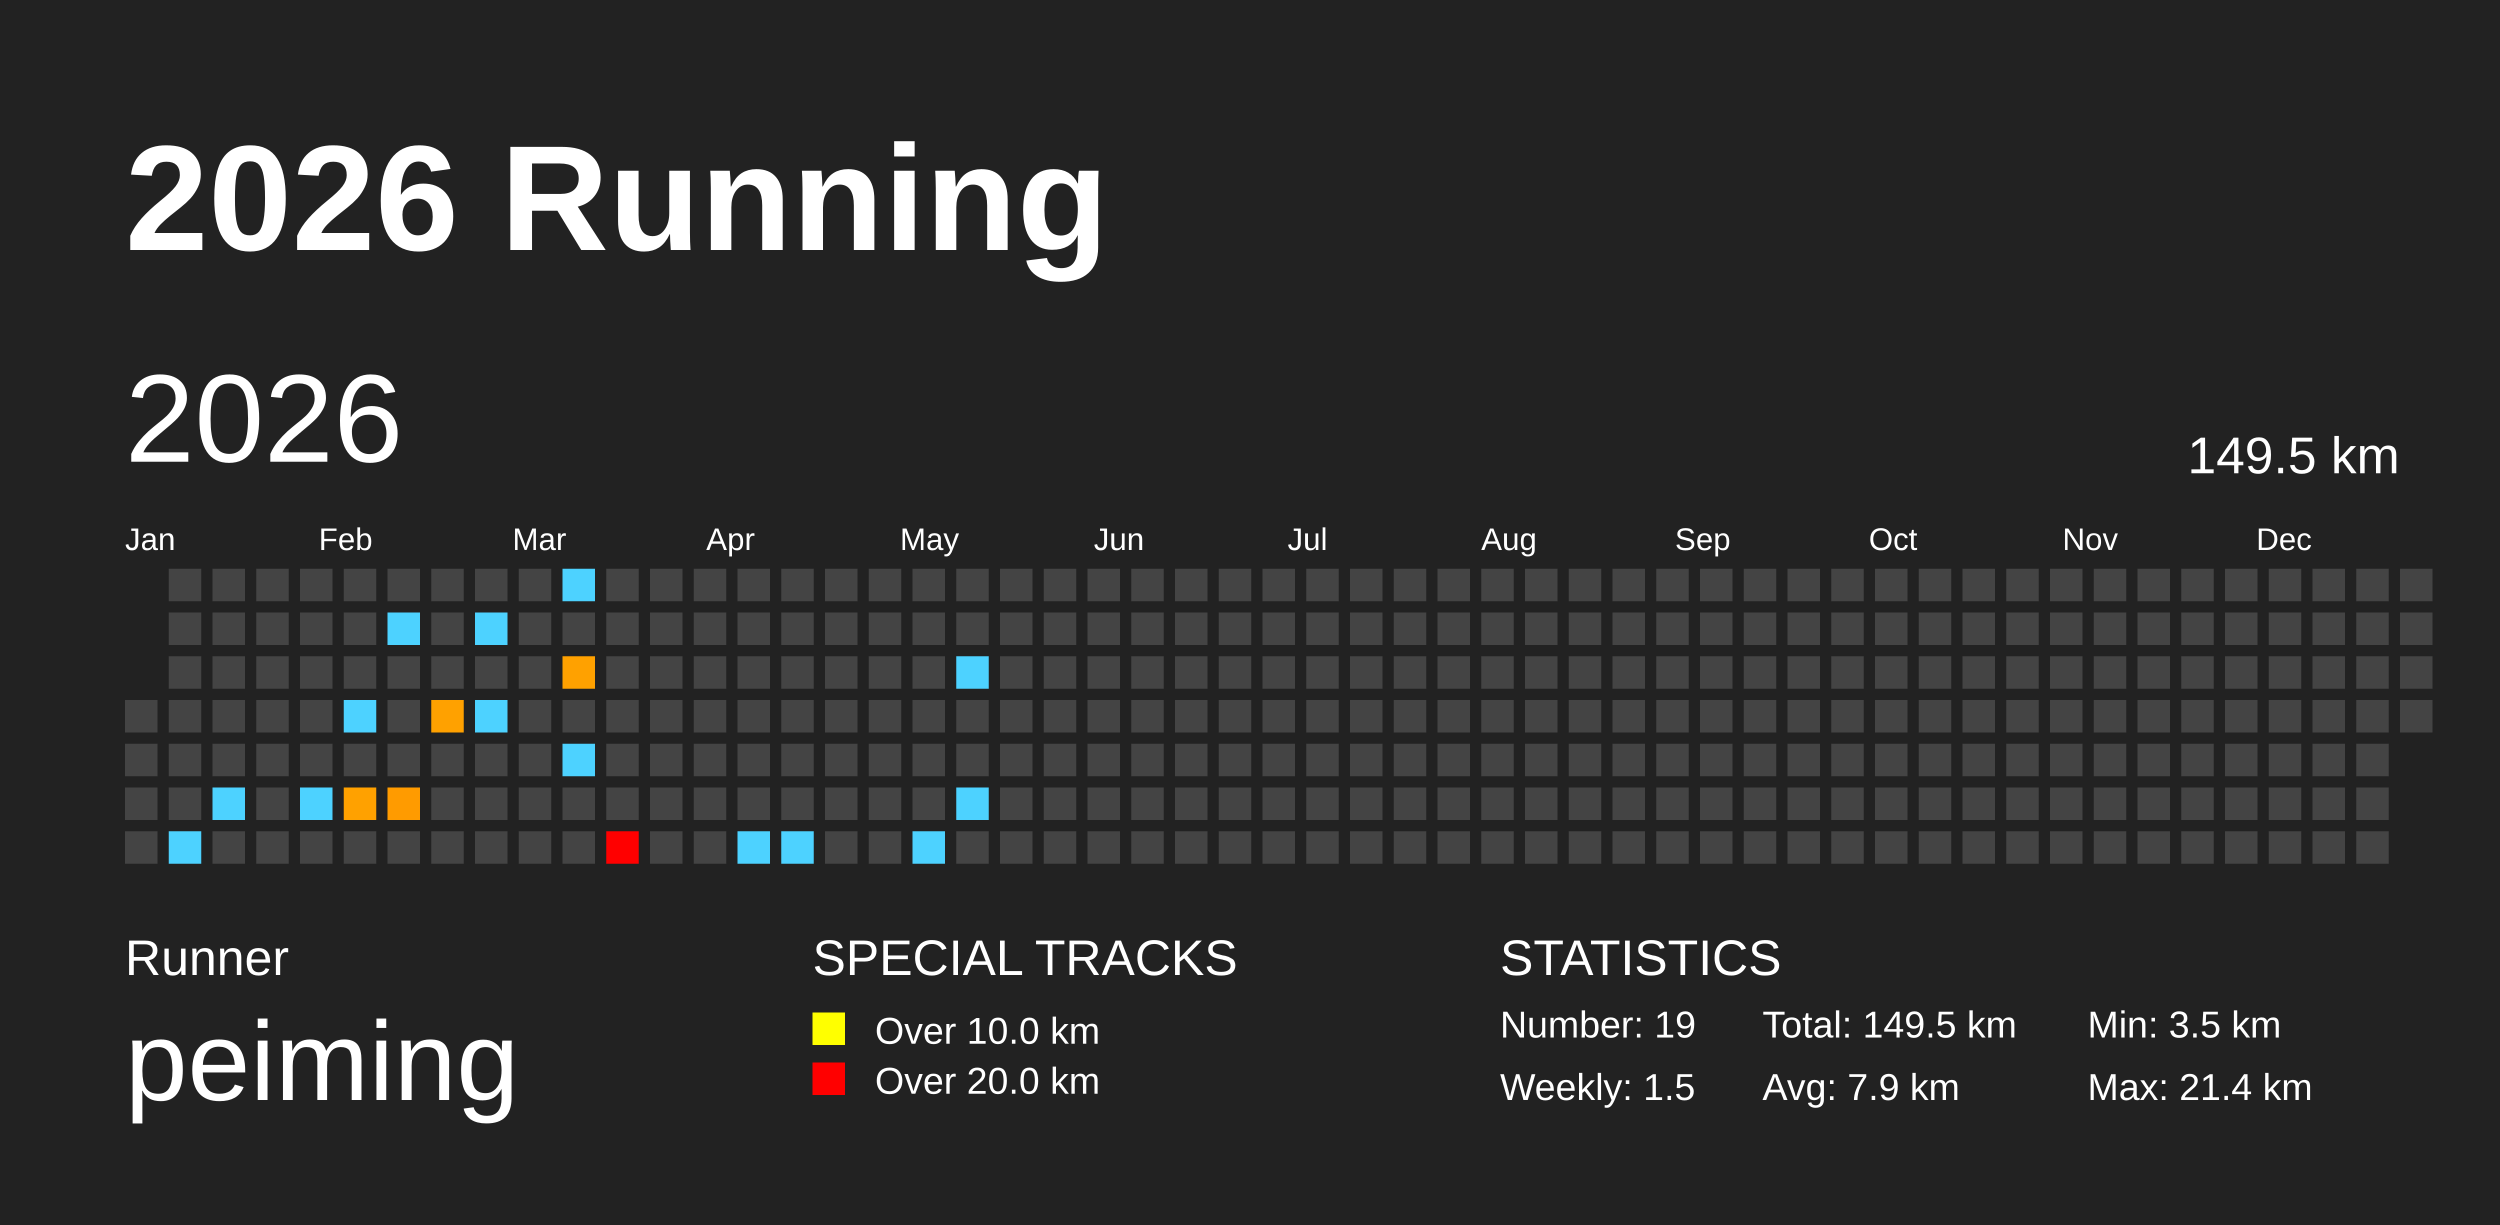
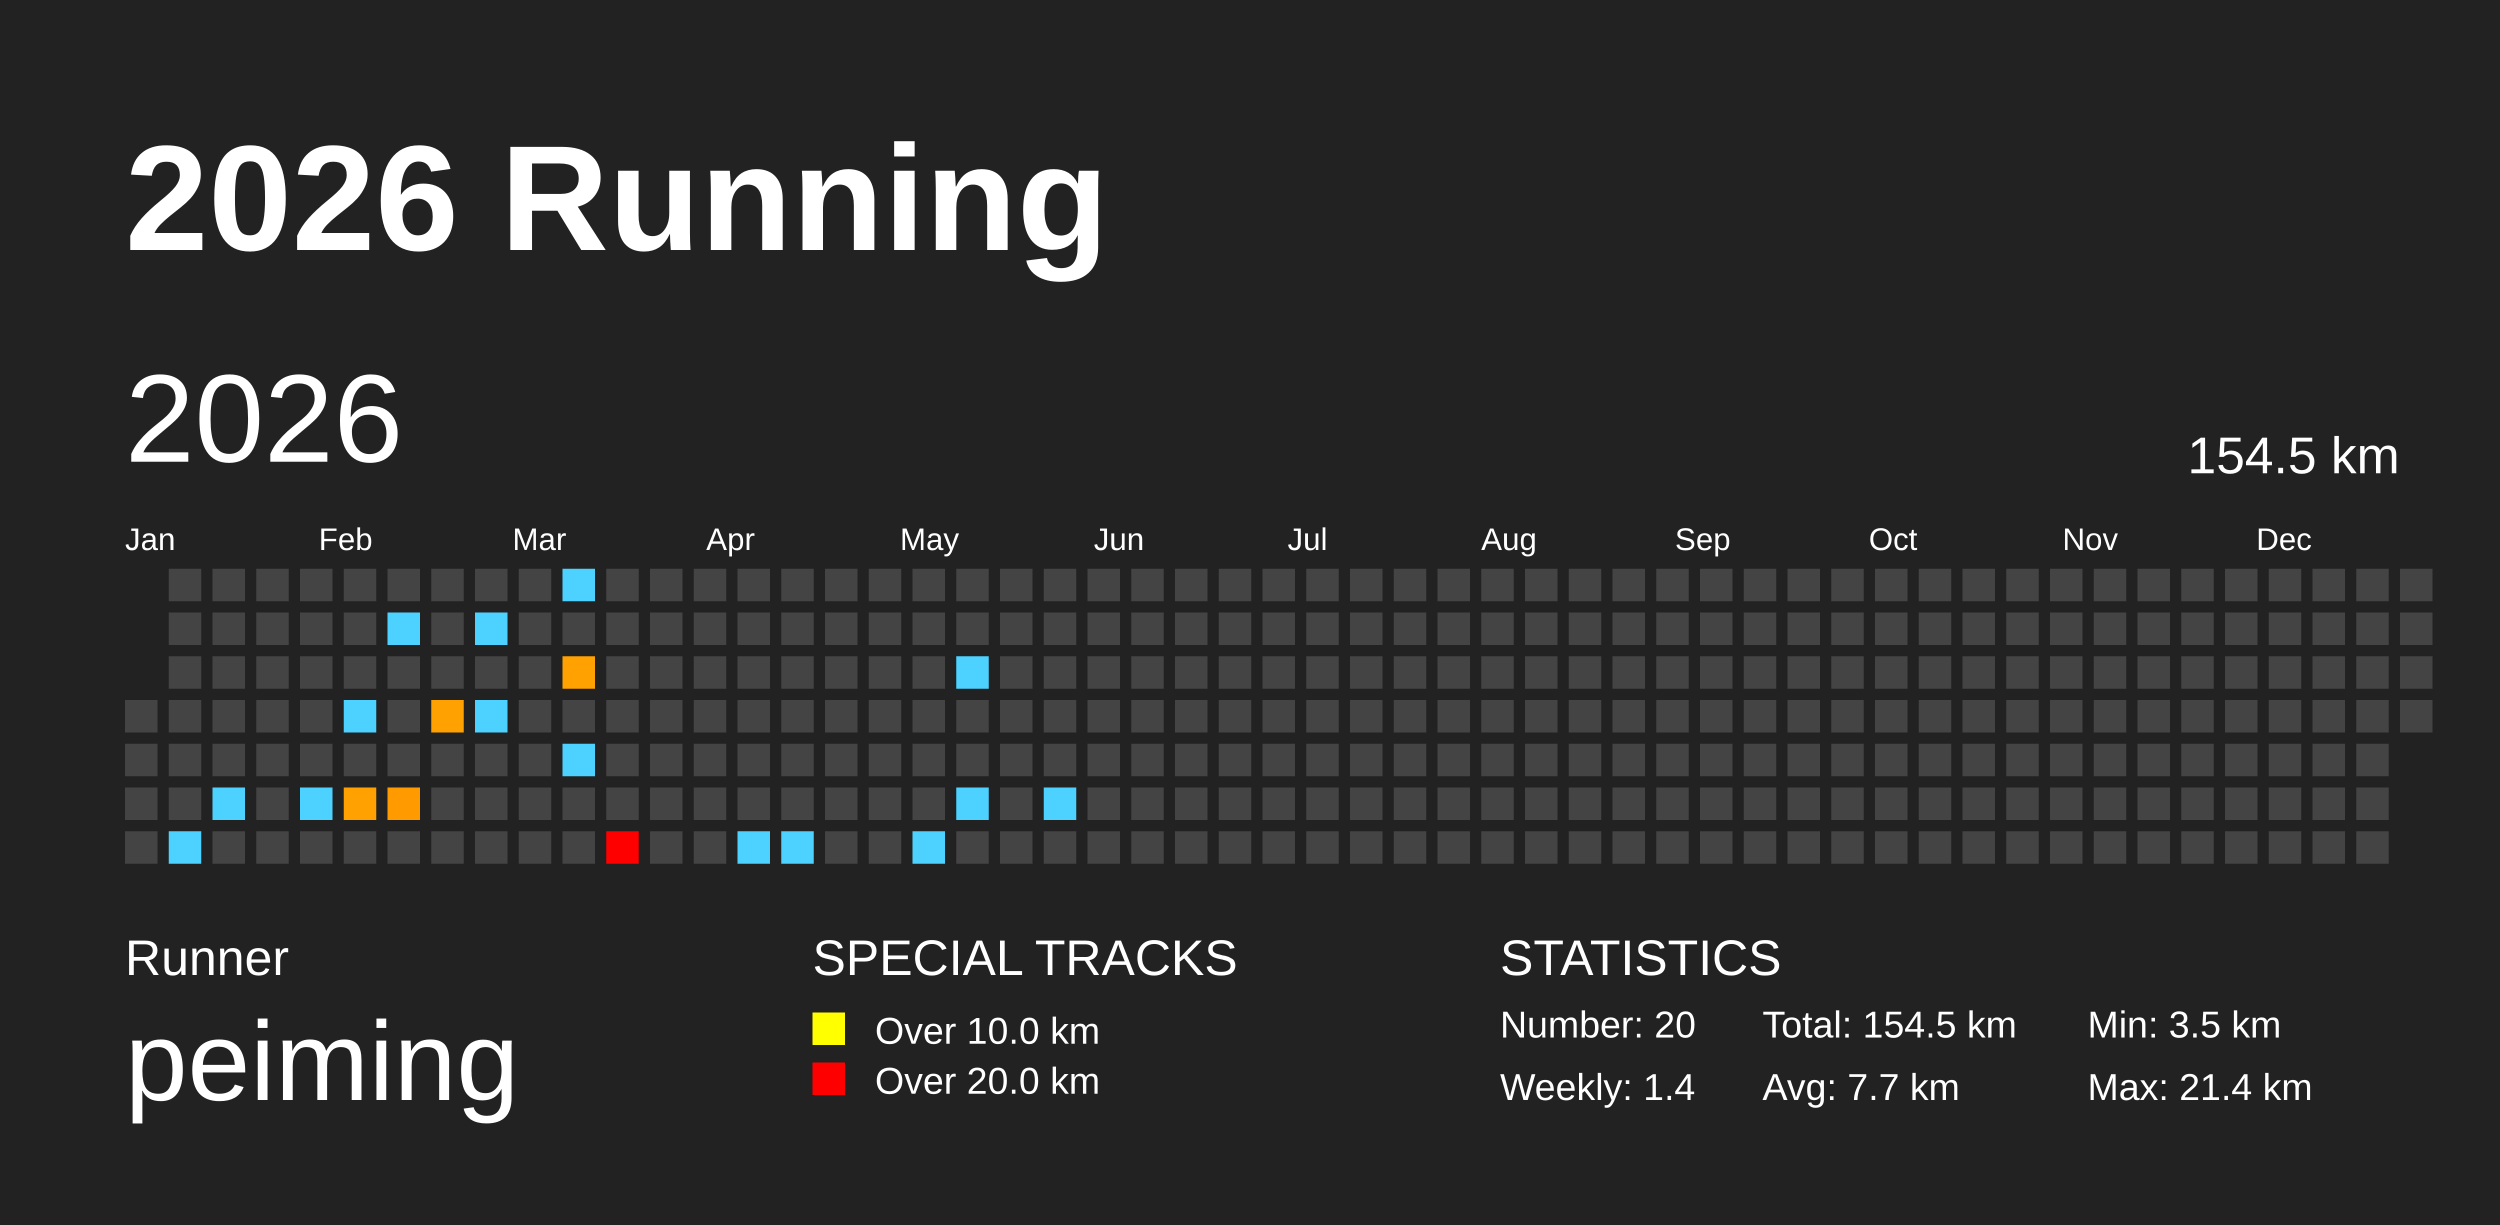
<svg xmlns="http://www.w3.org/2000/svg" baseProfile="full" height="98mm" version="1.1" viewBox="0,0,200,98" width="200mm">
  <defs />
  <rect fill="#222222" height="98" width="200" x="0" y="0" />
  <text fill="#FFFFFF" style="font-size:12px; font-family:Arial; font-weight:bold;" x="10" y="20">2026 Running</text>
  <text fill="#FFFFFF" style="font-size:4px; font-family:Arial" x="10" y="78">Runner</text>
  <text fill="#FFFFFF" style="font-size:9px; font-family:Arial" x="10" y="88">peiming</text>
  <text fill="#FFFFFF" style="font-size:4px; font-family:Arial" x="65" y="78">SPECIAL TRACKS</text>
  <rect fill="yellow" height="2.6" width="2.6" x="65" y="81" />
  <text fill="#FFFFFF" style="font-size:3px; font-family:Arial" x="70" y="83.5">Over 10.0 km</text>
  <rect fill="red" height="2.6" width="2.6" x="65" y="85" />
  <text fill="#FFFFFF" style="font-size:3px; font-family:Arial" x="70" y="87.5">Over 20.0 km</text>
  <text fill="#FFFFFF" style="font-size:4px; font-family:Arial" x="120" y="78">STATISTICS</text>
-   <text fill="#FFFFFF" style="font-size:3px; font-family:Arial" x="120" y="83">Number: 19</text>
-   <text fill="#FFFFFF" style="font-size:3px; font-family:Arial" x="120" y="88">Weekly: 1.5</text>
-   <text fill="#FFFFFF" style="font-size:3px; font-family:Arial" x="141" y="83">Total: 149.5 km</text>
-   <text fill="#FFFFFF" style="font-size:3px; font-family:Arial" x="141" y="88">Avg: 7.9 km</text>
+   <text fill="#FFFFFF" style="font-size:3px; font-family:Arial" x="120" y="83">Number: 20</text>
+   <text fill="#FFFFFF" style="font-size:3px; font-family:Arial" x="120" y="88">Weekly: 1.4</text>
+   <text fill="#FFFFFF" style="font-size:3px; font-family:Arial" x="141" y="83">Total: 154.5 km</text>
+   <text fill="#FFFFFF" style="font-size:3px; font-family:Arial" x="141" y="88">Avg: 7.7 km</text>
  <text fill="#FFFFFF" style="font-size:3px; font-family:Arial" x="167" y="83">Min: 3.5 km</text>
  <text fill="#FFFFFF" style="font-size:3px; font-family:Arial" x="167" y="88">Max: 21.4 km</text>
  <text dominant-baseline="hanging" fill="#FFFFFF" style="font-size:10.0px; font-family:Arial;" x="10" y="30">2026</text>
-   <text dominant-baseline="hanging" fill="#FFFFFF" style="font-size:4.125px; font-family:Arial;" x="175" y="35">149.5 km</text>
+   <text dominant-baseline="hanging" fill="#FFFFFF" style="font-size:4.125px; font-family:Arial;" x="175" y="35">154.5 km</text>
  <text fill="#FFFFFF" style="font-size:2.5px; font-family:Arial" x="10.0" y="44">Jan</text>
  <text fill="#FFFFFF" style="font-size:2.5px; font-family:Arial" x="25.5" y="44">Feb</text>
  <text fill="#FFFFFF" style="font-size:2.5px; font-family:Arial" x="41.0" y="44">Mar</text>
  <text fill="#FFFFFF" style="font-size:2.5px; font-family:Arial" x="56.5" y="44">Apr</text>
  <text fill="#FFFFFF" style="font-size:2.5px; font-family:Arial" x="72.0" y="44">May</text>
  <text fill="#FFFFFF" style="font-size:2.5px; font-family:Arial" x="87.5" y="44">Jun</text>
  <text fill="#FFFFFF" style="font-size:2.5px; font-family:Arial" x="103.0" y="44">Jul</text>
  <text fill="#FFFFFF" style="font-size:2.5px; font-family:Arial" x="118.5" y="44">Aug</text>
  <text fill="#FFFFFF" style="font-size:2.5px; font-family:Arial" x="134.0" y="44">Sep</text>
  <text fill="#FFFFFF" style="font-size:2.5px; font-family:Arial" x="149.5" y="44">Oct</text>
  <text fill="#FFFFFF" style="font-size:2.5px; font-family:Arial" x="165.0" y="44">Nov</text>
  <text fill="#FFFFFF" style="font-size:2.5px; font-family:Arial" x="180.5" y="44">Dec</text>
  <rect fill="#444444" height="2.6" width="2.6" x="10.0" y="56.0" />
  <rect fill="#444444" height="2.6" width="2.6" x="10.0" y="59.5" />
  <rect fill="#444444" height="2.6" width="2.6" x="10.0" y="63.0" />
  <rect fill="#444444" height="2.6" width="2.6" x="10.0" y="66.5" />
  <rect fill="#444444" height="2.6" width="2.6" x="13.5" y="45.5" />
  <rect fill="#444444" height="2.6" width="2.6" x="13.5" y="49.0" />
  <rect fill="#444444" height="2.6" width="2.6" x="13.5" y="52.5" />
  <rect fill="#444444" height="2.6" width="2.6" x="13.5" y="56.0" />
  <rect fill="#444444" height="2.6" width="2.6" x="13.5" y="59.5" />
  <rect fill="#444444" height="2.6" width="2.6" x="13.5" y="63.0" />
  <rect fill="#4dd2ff" height="2.6" width="2.6" x="13.5" y="66.5" />
  <rect fill="#444444" height="2.6" width="2.6" x="17.0" y="45.5" />
  <rect fill="#444444" height="2.6" width="2.6" x="17.0" y="49.0" />
  <rect fill="#444444" height="2.6" width="2.6" x="17.0" y="52.5" />
  <rect fill="#444444" height="2.6" width="2.6" x="17.0" y="56.0" />
  <rect fill="#444444" height="2.6" width="2.6" x="17.0" y="59.5" />
  <rect fill="#4dd2ff" height="2.6" width="2.6" x="17.0" y="63.0" />
  <rect fill="#444444" height="2.6" width="2.6" x="17.0" y="66.5" />
  <rect fill="#444444" height="2.6" width="2.6" x="20.5" y="45.5" />
  <rect fill="#444444" height="2.6" width="2.6" x="20.5" y="49.0" />
  <rect fill="#444444" height="2.6" width="2.6" x="20.5" y="52.5" />
  <rect fill="#444444" height="2.6" width="2.6" x="20.5" y="56.0" />
  <rect fill="#444444" height="2.6" width="2.6" x="20.5" y="59.5" />
  <rect fill="#444444" height="2.6" width="2.6" x="20.5" y="63.0" />
  <rect fill="#444444" height="2.6" width="2.6" x="20.5" y="66.5" />
  <rect fill="#444444" height="2.6" width="2.6" x="24.0" y="45.5" />
  <rect fill="#444444" height="2.6" width="2.6" x="24.0" y="49.0" />
  <rect fill="#444444" height="2.6" width="2.6" x="24.0" y="52.5" />
  <rect fill="#444444" height="2.6" width="2.6" x="24.0" y="56.0" />
  <rect fill="#444444" height="2.6" width="2.6" x="24.0" y="59.5" />
  <rect fill="#4dd2ff" height="2.6" width="2.6" x="24.0" y="63.0" />
  <rect fill="#444444" height="2.6" width="2.6" x="24.0" y="66.5" />
  <rect fill="#444444" height="2.6" width="2.6" x="27.5" y="45.5" />
  <rect fill="#444444" height="2.6" width="2.6" x="27.5" y="49.0" />
  <rect fill="#444444" height="2.6" width="2.6" x="27.5" y="52.5" />
  <rect fill="#4dd2ff" height="2.6" width="2.6" x="27.5" y="56.0" />
  <rect fill="#444444" height="2.6" width="2.6" x="27.5" y="59.5" />
  <rect fill="#ffa100" height="2.6" width="2.6" x="27.5" y="63.0" />
  <rect fill="#444444" height="2.6" width="2.6" x="27.5" y="66.5" />
  <rect fill="#444444" height="2.6" width="2.6" x="31.0" y="45.5" />
  <rect fill="#4dd2ff" height="2.6" width="2.6" x="31.0" y="49.0" />
  <rect fill="#444444" height="2.6" width="2.6" x="31.0" y="52.5" />
  <rect fill="#444444" height="2.6" width="2.6" x="31.0" y="56.0" />
  <rect fill="#444444" height="2.6" width="2.6" x="31.0" y="59.5" />
  <rect fill="#ff9b00" height="2.6" width="2.6" x="31.0" y="63.0" />
  <rect fill="#444444" height="2.6" width="2.6" x="31.0" y="66.5" />
  <rect fill="#444444" height="2.6" width="2.6" x="34.5" y="45.5" />
  <rect fill="#444444" height="2.6" width="2.6" x="34.5" y="49.0" />
  <rect fill="#444444" height="2.6" width="2.6" x="34.5" y="52.5" />
  <rect fill="#ffa100" height="2.6" width="2.6" x="34.5" y="56.0" />
  <rect fill="#444444" height="2.6" width="2.6" x="34.5" y="59.5" />
  <rect fill="#444444" height="2.6" width="2.6" x="34.5" y="63.0" />
  <rect fill="#444444" height="2.6" width="2.6" x="34.5" y="66.5" />
  <rect fill="#444444" height="2.6" width="2.6" x="38.0" y="45.5" />
  <rect fill="#4dd2ff" height="2.6" width="2.6" x="38.0" y="49.0" />
  <rect fill="#444444" height="2.6" width="2.6" x="38.0" y="52.5" />
  <rect fill="#4dd2ff" height="2.6" width="2.6" x="38.0" y="56.0" />
  <rect fill="#444444" height="2.6" width="2.6" x="38.0" y="59.5" />
  <rect fill="#444444" height="2.6" width="2.6" x="38.0" y="63.0" />
  <rect fill="#444444" height="2.6" width="2.6" x="38.0" y="66.5" />
  <rect fill="#444444" height="2.6" width="2.6" x="41.5" y="45.5" />
  <rect fill="#444444" height="2.6" width="2.6" x="41.5" y="49.0" />
  <rect fill="#444444" height="2.6" width="2.6" x="41.5" y="52.5" />
  <rect fill="#444444" height="2.6" width="2.6" x="41.5" y="56.0" />
  <rect fill="#444444" height="2.6" width="2.6" x="41.5" y="59.5" />
  <rect fill="#444444" height="2.6" width="2.6" x="41.5" y="63.0" />
  <rect fill="#444444" height="2.6" width="2.6" x="41.5" y="66.5" />
  <rect fill="#4dd2ff" height="2.6" width="2.6" x="45.0" y="45.5" />
  <rect fill="#444444" height="2.6" width="2.6" x="45.0" y="49.0" />
  <rect fill="#ffa100" height="2.6" width="2.6" x="45.0" y="52.5" />
  <rect fill="#444444" height="2.6" width="2.6" x="45.0" y="56.0" />
  <rect fill="#4dd2ff" height="2.6" width="2.6" x="45.0" y="59.5" />
  <rect fill="#444444" height="2.6" width="2.6" x="45.0" y="63.0" />
  <rect fill="#444444" height="2.6" width="2.6" x="45.0" y="66.5" />
  <rect fill="#444444" height="2.6" width="2.6" x="48.5" y="45.5" />
  <rect fill="#444444" height="2.6" width="2.6" x="48.5" y="49.0" />
  <rect fill="#444444" height="2.6" width="2.6" x="48.5" y="52.5" />
  <rect fill="#444444" height="2.6" width="2.6" x="48.5" y="56.0" />
  <rect fill="#444444" height="2.6" width="2.6" x="48.5" y="59.5" />
  <rect fill="#444444" height="2.6" width="2.6" x="48.5" y="63.0" />
  <rect fill="red" height="2.6" width="2.6" x="48.5" y="66.5" />
  <rect fill="#444444" height="2.6" width="2.6" x="52.0" y="45.5" />
  <rect fill="#444444" height="2.6" width="2.6" x="52.0" y="49.0" />
  <rect fill="#444444" height="2.6" width="2.6" x="52.0" y="52.5" />
  <rect fill="#444444" height="2.6" width="2.6" x="52.0" y="56.0" />
  <rect fill="#444444" height="2.6" width="2.6" x="52.0" y="59.5" />
  <rect fill="#444444" height="2.6" width="2.6" x="52.0" y="63.0" />
  <rect fill="#444444" height="2.6" width="2.6" x="52.0" y="66.5" />
  <rect fill="#444444" height="2.6" width="2.6" x="55.5" y="45.5" />
  <rect fill="#444444" height="2.6" width="2.6" x="55.5" y="49.0" />
  <rect fill="#444444" height="2.6" width="2.6" x="55.5" y="52.5" />
  <rect fill="#444444" height="2.6" width="2.6" x="55.5" y="56.0" />
  <rect fill="#444444" height="2.6" width="2.6" x="55.5" y="59.5" />
  <rect fill="#444444" height="2.6" width="2.6" x="55.5" y="63.0" />
  <rect fill="#444444" height="2.6" width="2.6" x="55.5" y="66.5" />
  <rect fill="#444444" height="2.6" width="2.6" x="59.0" y="45.5" />
  <rect fill="#444444" height="2.6" width="2.6" x="59.0" y="49.0" />
  <rect fill="#444444" height="2.6" width="2.6" x="59.0" y="52.5" />
  <rect fill="#444444" height="2.6" width="2.6" x="59.0" y="56.0" />
  <rect fill="#444444" height="2.6" width="2.6" x="59.0" y="59.5" />
  <rect fill="#444444" height="2.6" width="2.6" x="59.0" y="63.0" />
  <rect fill="#4dd2ff" height="2.6" width="2.6" x="59.0" y="66.5" />
  <rect fill="#444444" height="2.6" width="2.6" x="62.5" y="45.5" />
  <rect fill="#444444" height="2.6" width="2.6" x="62.5" y="49.0" />
  <rect fill="#444444" height="2.6" width="2.6" x="62.5" y="52.5" />
  <rect fill="#444444" height="2.6" width="2.6" x="62.5" y="56.0" />
  <rect fill="#444444" height="2.6" width="2.6" x="62.5" y="59.5" />
  <rect fill="#444444" height="2.6" width="2.6" x="62.5" y="63.0" />
  <rect fill="#4dd2ff" height="2.6" width="2.6" x="62.5" y="66.5" />
  <rect fill="#444444" height="2.6" width="2.6" x="66.0" y="45.5" />
  <rect fill="#444444" height="2.6" width="2.6" x="66.0" y="49.0" />
  <rect fill="#444444" height="2.6" width="2.6" x="66.0" y="52.5" />
  <rect fill="#444444" height="2.6" width="2.6" x="66.0" y="56.0" />
  <rect fill="#444444" height="2.6" width="2.6" x="66.0" y="59.5" />
  <rect fill="#444444" height="2.6" width="2.6" x="66.0" y="63.0" />
  <rect fill="#444444" height="2.6" width="2.6" x="66.0" y="66.5" />
  <rect fill="#444444" height="2.6" width="2.6" x="69.5" y="45.5" />
  <rect fill="#444444" height="2.6" width="2.6" x="69.5" y="49.0" />
  <rect fill="#444444" height="2.6" width="2.6" x="69.5" y="52.5" />
  <rect fill="#444444" height="2.6" width="2.6" x="69.5" y="56.0" />
  <rect fill="#444444" height="2.6" width="2.6" x="69.5" y="59.5" />
  <rect fill="#444444" height="2.6" width="2.6" x="69.5" y="63.0" />
  <rect fill="#444444" height="2.6" width="2.6" x="69.5" y="66.5" />
  <rect fill="#444444" height="2.6" width="2.6" x="73.0" y="45.5" />
  <rect fill="#444444" height="2.6" width="2.6" x="73.0" y="49.0" />
  <rect fill="#444444" height="2.6" width="2.6" x="73.0" y="52.5" />
  <rect fill="#444444" height="2.6" width="2.6" x="73.0" y="56.0" />
  <rect fill="#444444" height="2.6" width="2.6" x="73.0" y="59.5" />
  <rect fill="#444444" height="2.6" width="2.6" x="73.0" y="63.0" />
  <rect fill="#4dd2ff" height="2.6" width="2.6" x="73.0" y="66.5" />
  <rect fill="#444444" height="2.6" width="2.6" x="76.5" y="45.5" />
  <rect fill="#444444" height="2.6" width="2.6" x="76.5" y="49.0" />
  <rect fill="#4dd2ff" height="2.6" width="2.6" x="76.5" y="52.5" />
  <rect fill="#444444" height="2.6" width="2.6" x="76.5" y="56.0" />
  <rect fill="#444444" height="2.6" width="2.6" x="76.5" y="59.5" />
  <rect fill="#4dd2ff" height="2.6" width="2.6" x="76.5" y="63.0" />
  <rect fill="#444444" height="2.6" width="2.6" x="76.5" y="66.5" />
  <rect fill="#444444" height="2.6" width="2.6" x="80.0" y="45.5" />
  <rect fill="#444444" height="2.6" width="2.6" x="80.0" y="49.0" />
  <rect fill="#444444" height="2.6" width="2.6" x="80.0" y="52.5" />
  <rect fill="#444444" height="2.6" width="2.6" x="80.0" y="56.0" />
  <rect fill="#444444" height="2.6" width="2.6" x="80.0" y="59.5" />
  <rect fill="#444444" height="2.6" width="2.6" x="80.0" y="63.0" />
  <rect fill="#444444" height="2.6" width="2.6" x="80.0" y="66.5" />
  <rect fill="#444444" height="2.6" width="2.6" x="83.5" y="45.5" />
  <rect fill="#444444" height="2.6" width="2.6" x="83.5" y="49.0" />
  <rect fill="#444444" height="2.6" width="2.6" x="83.5" y="52.5" />
  <rect fill="#444444" height="2.6" width="2.6" x="83.5" y="56.0" />
  <rect fill="#444444" height="2.6" width="2.6" x="83.5" y="59.5" />
-   <rect fill="#444444" height="2.6" width="2.6" x="83.5" y="63.0" />
+   <rect fill="#4dd2ff" height="2.6" width="2.6" x="83.5" y="63.0" />
  <rect fill="#444444" height="2.6" width="2.6" x="83.5" y="66.5" />
  <rect fill="#444444" height="2.6" width="2.6" x="87.0" y="45.5" />
  <rect fill="#444444" height="2.6" width="2.6" x="87.0" y="49.0" />
  <rect fill="#444444" height="2.6" width="2.6" x="87.0" y="52.5" />
  <rect fill="#444444" height="2.6" width="2.6" x="87.0" y="56.0" />
  <rect fill="#444444" height="2.6" width="2.6" x="87.0" y="59.5" />
  <rect fill="#444444" height="2.6" width="2.6" x="87.0" y="63.0" />
  <rect fill="#444444" height="2.6" width="2.6" x="87.0" y="66.5" />
  <rect fill="#444444" height="2.6" width="2.6" x="90.5" y="45.5" />
  <rect fill="#444444" height="2.6" width="2.6" x="90.5" y="49.0" />
  <rect fill="#444444" height="2.6" width="2.6" x="90.5" y="52.5" />
  <rect fill="#444444" height="2.6" width="2.6" x="90.5" y="56.0" />
  <rect fill="#444444" height="2.6" width="2.6" x="90.5" y="59.5" />
  <rect fill="#444444" height="2.6" width="2.6" x="90.5" y="63.0" />
  <rect fill="#444444" height="2.6" width="2.6" x="90.5" y="66.5" />
  <rect fill="#444444" height="2.6" width="2.6" x="94.0" y="45.5" />
  <rect fill="#444444" height="2.6" width="2.6" x="94.0" y="49.0" />
  <rect fill="#444444" height="2.6" width="2.6" x="94.0" y="52.5" />
  <rect fill="#444444" height="2.6" width="2.6" x="94.0" y="56.0" />
  <rect fill="#444444" height="2.6" width="2.6" x="94.0" y="59.5" />
  <rect fill="#444444" height="2.6" width="2.6" x="94.0" y="63.0" />
  <rect fill="#444444" height="2.6" width="2.6" x="94.0" y="66.5" />
  <rect fill="#444444" height="2.6" width="2.6" x="97.5" y="45.5" />
  <rect fill="#444444" height="2.6" width="2.6" x="97.5" y="49.0" />
  <rect fill="#444444" height="2.6" width="2.6" x="97.5" y="52.5" />
  <rect fill="#444444" height="2.6" width="2.6" x="97.5" y="56.0" />
  <rect fill="#444444" height="2.6" width="2.6" x="97.5" y="59.5" />
  <rect fill="#444444" height="2.6" width="2.6" x="97.5" y="63.0" />
  <rect fill="#444444" height="2.6" width="2.6" x="97.5" y="66.5" />
  <rect fill="#444444" height="2.6" width="2.6" x="101.0" y="45.5" />
  <rect fill="#444444" height="2.6" width="2.6" x="101.0" y="49.0" />
  <rect fill="#444444" height="2.6" width="2.6" x="101.0" y="52.5" />
  <rect fill="#444444" height="2.6" width="2.6" x="101.0" y="56.0" />
  <rect fill="#444444" height="2.6" width="2.6" x="101.0" y="59.5" />
  <rect fill="#444444" height="2.6" width="2.6" x="101.0" y="63.0" />
  <rect fill="#444444" height="2.6" width="2.6" x="101.0" y="66.5" />
  <rect fill="#444444" height="2.6" width="2.6" x="104.5" y="45.5" />
  <rect fill="#444444" height="2.6" width="2.6" x="104.5" y="49.0" />
  <rect fill="#444444" height="2.6" width="2.6" x="104.5" y="52.5" />
  <rect fill="#444444" height="2.6" width="2.6" x="104.5" y="56.0" />
  <rect fill="#444444" height="2.6" width="2.6" x="104.5" y="59.5" />
  <rect fill="#444444" height="2.6" width="2.6" x="104.5" y="63.0" />
  <rect fill="#444444" height="2.6" width="2.6" x="104.5" y="66.5" />
  <rect fill="#444444" height="2.6" width="2.6" x="108.0" y="45.5" />
  <rect fill="#444444" height="2.6" width="2.6" x="108.0" y="49.0" />
  <rect fill="#444444" height="2.6" width="2.6" x="108.0" y="52.5" />
  <rect fill="#444444" height="2.6" width="2.6" x="108.0" y="56.0" />
  <rect fill="#444444" height="2.6" width="2.6" x="108.0" y="59.5" />
  <rect fill="#444444" height="2.6" width="2.6" x="108.0" y="63.0" />
  <rect fill="#444444" height="2.6" width="2.6" x="108.0" y="66.5" />
  <rect fill="#444444" height="2.6" width="2.6" x="111.5" y="45.5" />
  <rect fill="#444444" height="2.6" width="2.6" x="111.5" y="49.0" />
  <rect fill="#444444" height="2.6" width="2.6" x="111.5" y="52.5" />
  <rect fill="#444444" height="2.6" width="2.6" x="111.5" y="56.0" />
  <rect fill="#444444" height="2.6" width="2.6" x="111.5" y="59.5" />
  <rect fill="#444444" height="2.6" width="2.6" x="111.5" y="63.0" />
  <rect fill="#444444" height="2.6" width="2.6" x="111.5" y="66.5" />
  <rect fill="#444444" height="2.6" width="2.6" x="115.0" y="45.5" />
  <rect fill="#444444" height="2.6" width="2.6" x="115.0" y="49.0" />
  <rect fill="#444444" height="2.6" width="2.6" x="115.0" y="52.5" />
  <rect fill="#444444" height="2.6" width="2.6" x="115.0" y="56.0" />
  <rect fill="#444444" height="2.6" width="2.6" x="115.0" y="59.5" />
  <rect fill="#444444" height="2.6" width="2.6" x="115.0" y="63.0" />
  <rect fill="#444444" height="2.6" width="2.6" x="115.0" y="66.5" />
  <rect fill="#444444" height="2.6" width="2.6" x="118.5" y="45.5" />
  <rect fill="#444444" height="2.6" width="2.6" x="118.5" y="49.0" />
  <rect fill="#444444" height="2.6" width="2.6" x="118.5" y="52.5" />
  <rect fill="#444444" height="2.6" width="2.6" x="118.5" y="56.0" />
  <rect fill="#444444" height="2.6" width="2.6" x="118.5" y="59.5" />
  <rect fill="#444444" height="2.6" width="2.6" x="118.5" y="63.0" />
  <rect fill="#444444" height="2.6" width="2.6" x="118.5" y="66.5" />
  <rect fill="#444444" height="2.6" width="2.6" x="122.0" y="45.5" />
  <rect fill="#444444" height="2.6" width="2.6" x="122.0" y="49.0" />
  <rect fill="#444444" height="2.6" width="2.6" x="122.0" y="52.5" />
  <rect fill="#444444" height="2.6" width="2.6" x="122.0" y="56.0" />
  <rect fill="#444444" height="2.6" width="2.6" x="122.0" y="59.5" />
  <rect fill="#444444" height="2.6" width="2.6" x="122.0" y="63.0" />
  <rect fill="#444444" height="2.6" width="2.6" x="122.0" y="66.5" />
  <rect fill="#444444" height="2.6" width="2.6" x="125.5" y="45.5" />
  <rect fill="#444444" height="2.6" width="2.6" x="125.5" y="49.0" />
  <rect fill="#444444" height="2.6" width="2.6" x="125.5" y="52.5" />
  <rect fill="#444444" height="2.6" width="2.6" x="125.5" y="56.0" />
  <rect fill="#444444" height="2.6" width="2.6" x="125.5" y="59.5" />
  <rect fill="#444444" height="2.6" width="2.6" x="125.5" y="63.0" />
  <rect fill="#444444" height="2.6" width="2.6" x="125.5" y="66.5" />
  <rect fill="#444444" height="2.6" width="2.6" x="129.0" y="45.5" />
  <rect fill="#444444" height="2.6" width="2.6" x="129.0" y="49.0" />
  <rect fill="#444444" height="2.6" width="2.6" x="129.0" y="52.5" />
  <rect fill="#444444" height="2.6" width="2.6" x="129.0" y="56.0" />
  <rect fill="#444444" height="2.6" width="2.6" x="129.0" y="59.5" />
  <rect fill="#444444" height="2.6" width="2.6" x="129.0" y="63.0" />
  <rect fill="#444444" height="2.6" width="2.6" x="129.0" y="66.5" />
  <rect fill="#444444" height="2.6" width="2.6" x="132.5" y="45.5" />
  <rect fill="#444444" height="2.6" width="2.6" x="132.5" y="49.0" />
  <rect fill="#444444" height="2.6" width="2.6" x="132.5" y="52.5" />
  <rect fill="#444444" height="2.6" width="2.6" x="132.5" y="56.0" />
  <rect fill="#444444" height="2.6" width="2.6" x="132.5" y="59.5" />
  <rect fill="#444444" height="2.6" width="2.6" x="132.5" y="63.0" />
  <rect fill="#444444" height="2.6" width="2.6" x="132.5" y="66.5" />
  <rect fill="#444444" height="2.6" width="2.6" x="136.0" y="45.5" />
  <rect fill="#444444" height="2.6" width="2.6" x="136.0" y="49.0" />
  <rect fill="#444444" height="2.6" width="2.6" x="136.0" y="52.5" />
  <rect fill="#444444" height="2.6" width="2.6" x="136.0" y="56.0" />
  <rect fill="#444444" height="2.6" width="2.6" x="136.0" y="59.5" />
  <rect fill="#444444" height="2.6" width="2.6" x="136.0" y="63.0" />
  <rect fill="#444444" height="2.6" width="2.6" x="136.0" y="66.5" />
  <rect fill="#444444" height="2.6" width="2.6" x="139.5" y="45.5" />
  <rect fill="#444444" height="2.6" width="2.6" x="139.5" y="49.0" />
  <rect fill="#444444" height="2.6" width="2.6" x="139.5" y="52.5" />
  <rect fill="#444444" height="2.6" width="2.6" x="139.5" y="56.0" />
  <rect fill="#444444" height="2.6" width="2.6" x="139.5" y="59.5" />
  <rect fill="#444444" height="2.6" width="2.6" x="139.5" y="63.0" />
  <rect fill="#444444" height="2.6" width="2.6" x="139.5" y="66.5" />
  <rect fill="#444444" height="2.6" width="2.6" x="143.0" y="45.5" />
  <rect fill="#444444" height="2.6" width="2.6" x="143.0" y="49.0" />
  <rect fill="#444444" height="2.6" width="2.6" x="143.0" y="52.5" />
  <rect fill="#444444" height="2.6" width="2.6" x="143.0" y="56.0" />
  <rect fill="#444444" height="2.6" width="2.6" x="143.0" y="59.5" />
  <rect fill="#444444" height="2.6" width="2.6" x="143.0" y="63.0" />
  <rect fill="#444444" height="2.6" width="2.6" x="143.0" y="66.5" />
  <rect fill="#444444" height="2.6" width="2.6" x="146.5" y="45.5" />
  <rect fill="#444444" height="2.6" width="2.6" x="146.5" y="49.0" />
  <rect fill="#444444" height="2.6" width="2.6" x="146.5" y="52.5" />
  <rect fill="#444444" height="2.6" width="2.6" x="146.5" y="56.0" />
  <rect fill="#444444" height="2.6" width="2.6" x="146.5" y="59.5" />
  <rect fill="#444444" height="2.6" width="2.6" x="146.5" y="63.0" />
  <rect fill="#444444" height="2.6" width="2.6" x="146.5" y="66.5" />
  <rect fill="#444444" height="2.6" width="2.6" x="150.0" y="45.5" />
  <rect fill="#444444" height="2.6" width="2.6" x="150.0" y="49.0" />
  <rect fill="#444444" height="2.6" width="2.6" x="150.0" y="52.5" />
  <rect fill="#444444" height="2.6" width="2.6" x="150.0" y="56.0" />
  <rect fill="#444444" height="2.6" width="2.6" x="150.0" y="59.5" />
  <rect fill="#444444" height="2.6" width="2.6" x="150.0" y="63.0" />
  <rect fill="#444444" height="2.6" width="2.6" x="150.0" y="66.5" />
  <rect fill="#444444" height="2.6" width="2.6" x="153.5" y="45.5" />
  <rect fill="#444444" height="2.6" width="2.6" x="153.5" y="49.0" />
  <rect fill="#444444" height="2.6" width="2.6" x="153.5" y="52.5" />
  <rect fill="#444444" height="2.6" width="2.6" x="153.5" y="56.0" />
  <rect fill="#444444" height="2.6" width="2.6" x="153.5" y="59.5" />
  <rect fill="#444444" height="2.6" width="2.6" x="153.5" y="63.0" />
  <rect fill="#444444" height="2.6" width="2.6" x="153.5" y="66.5" />
  <rect fill="#444444" height="2.6" width="2.6" x="157.0" y="45.5" />
  <rect fill="#444444" height="2.6" width="2.6" x="157.0" y="49.0" />
  <rect fill="#444444" height="2.6" width="2.6" x="157.0" y="52.5" />
  <rect fill="#444444" height="2.6" width="2.6" x="157.0" y="56.0" />
  <rect fill="#444444" height="2.6" width="2.6" x="157.0" y="59.5" />
  <rect fill="#444444" height="2.6" width="2.6" x="157.0" y="63.0" />
  <rect fill="#444444" height="2.6" width="2.6" x="157.0" y="66.5" />
  <rect fill="#444444" height="2.6" width="2.6" x="160.5" y="45.5" />
  <rect fill="#444444" height="2.6" width="2.6" x="160.5" y="49.0" />
  <rect fill="#444444" height="2.6" width="2.6" x="160.5" y="52.5" />
  <rect fill="#444444" height="2.6" width="2.6" x="160.5" y="56.0" />
  <rect fill="#444444" height="2.6" width="2.6" x="160.5" y="59.5" />
  <rect fill="#444444" height="2.6" width="2.6" x="160.5" y="63.0" />
  <rect fill="#444444" height="2.6" width="2.6" x="160.5" y="66.5" />
  <rect fill="#444444" height="2.6" width="2.6" x="164.0" y="45.5" />
  <rect fill="#444444" height="2.6" width="2.6" x="164.0" y="49.0" />
  <rect fill="#444444" height="2.6" width="2.6" x="164.0" y="52.5" />
  <rect fill="#444444" height="2.6" width="2.6" x="164.0" y="56.0" />
  <rect fill="#444444" height="2.6" width="2.6" x="164.0" y="59.5" />
  <rect fill="#444444" height="2.6" width="2.6" x="164.0" y="63.0" />
  <rect fill="#444444" height="2.6" width="2.6" x="164.0" y="66.5" />
  <rect fill="#444444" height="2.6" width="2.6" x="167.5" y="45.5" />
  <rect fill="#444444" height="2.6" width="2.6" x="167.5" y="49.0" />
  <rect fill="#444444" height="2.6" width="2.6" x="167.5" y="52.5" />
  <rect fill="#444444" height="2.6" width="2.6" x="167.5" y="56.0" />
  <rect fill="#444444" height="2.6" width="2.6" x="167.5" y="59.5" />
  <rect fill="#444444" height="2.6" width="2.6" x="167.5" y="63.0" />
  <rect fill="#444444" height="2.6" width="2.6" x="167.5" y="66.5" />
  <rect fill="#444444" height="2.6" width="2.6" x="171.0" y="45.5" />
  <rect fill="#444444" height="2.6" width="2.6" x="171.0" y="49.0" />
  <rect fill="#444444" height="2.6" width="2.6" x="171.0" y="52.5" />
  <rect fill="#444444" height="2.6" width="2.6" x="171.0" y="56.0" />
  <rect fill="#444444" height="2.6" width="2.6" x="171.0" y="59.5" />
  <rect fill="#444444" height="2.6" width="2.6" x="171.0" y="63.0" />
  <rect fill="#444444" height="2.6" width="2.6" x="171.0" y="66.5" />
  <rect fill="#444444" height="2.6" width="2.6" x="174.5" y="45.5" />
  <rect fill="#444444" height="2.6" width="2.6" x="174.5" y="49.0" />
  <rect fill="#444444" height="2.6" width="2.6" x="174.5" y="52.5" />
  <rect fill="#444444" height="2.6" width="2.6" x="174.5" y="56.0" />
  <rect fill="#444444" height="2.6" width="2.6" x="174.5" y="59.5" />
  <rect fill="#444444" height="2.6" width="2.6" x="174.5" y="63.0" />
  <rect fill="#444444" height="2.6" width="2.6" x="174.5" y="66.5" />
  <rect fill="#444444" height="2.6" width="2.6" x="178.0" y="45.5" />
  <rect fill="#444444" height="2.6" width="2.6" x="178.0" y="49.0" />
  <rect fill="#444444" height="2.6" width="2.6" x="178.0" y="52.5" />
  <rect fill="#444444" height="2.6" width="2.6" x="178.0" y="56.0" />
  <rect fill="#444444" height="2.6" width="2.6" x="178.0" y="59.5" />
  <rect fill="#444444" height="2.6" width="2.6" x="178.0" y="63.0" />
  <rect fill="#444444" height="2.6" width="2.6" x="178.0" y="66.5" />
  <rect fill="#444444" height="2.6" width="2.6" x="181.5" y="45.5" />
  <rect fill="#444444" height="2.6" width="2.6" x="181.5" y="49.0" />
  <rect fill="#444444" height="2.6" width="2.6" x="181.5" y="52.5" />
  <rect fill="#444444" height="2.6" width="2.6" x="181.5" y="56.0" />
  <rect fill="#444444" height="2.6" width="2.6" x="181.5" y="59.5" />
  <rect fill="#444444" height="2.6" width="2.6" x="181.5" y="63.0" />
  <rect fill="#444444" height="2.6" width="2.6" x="181.5" y="66.5" />
  <rect fill="#444444" height="2.6" width="2.6" x="185.0" y="45.5" />
  <rect fill="#444444" height="2.6" width="2.6" x="185.0" y="49.0" />
  <rect fill="#444444" height="2.6" width="2.6" x="185.0" y="52.5" />
  <rect fill="#444444" height="2.6" width="2.6" x="185.0" y="56.0" />
  <rect fill="#444444" height="2.6" width="2.6" x="185.0" y="59.5" />
  <rect fill="#444444" height="2.6" width="2.6" x="185.0" y="63.0" />
  <rect fill="#444444" height="2.6" width="2.6" x="185.0" y="66.5" />
  <rect fill="#444444" height="2.6" width="2.6" x="188.5" y="45.5" />
  <rect fill="#444444" height="2.6" width="2.6" x="188.5" y="49.0" />
  <rect fill="#444444" height="2.6" width="2.6" x="188.5" y="52.5" />
  <rect fill="#444444" height="2.6" width="2.6" x="188.5" y="56.0" />
  <rect fill="#444444" height="2.6" width="2.6" x="188.5" y="59.5" />
  <rect fill="#444444" height="2.6" width="2.6" x="188.5" y="63.0" />
  <rect fill="#444444" height="2.6" width="2.6" x="188.5" y="66.5" />
  <rect fill="#444444" height="2.6" width="2.6" x="192.0" y="45.5" />
  <rect fill="#444444" height="2.6" width="2.6" x="192.0" y="49.0" />
  <rect fill="#444444" height="2.6" width="2.6" x="192.0" y="52.5" />
  <rect fill="#444444" height="2.6" width="2.6" x="192.0" y="56.0" />
</svg>
